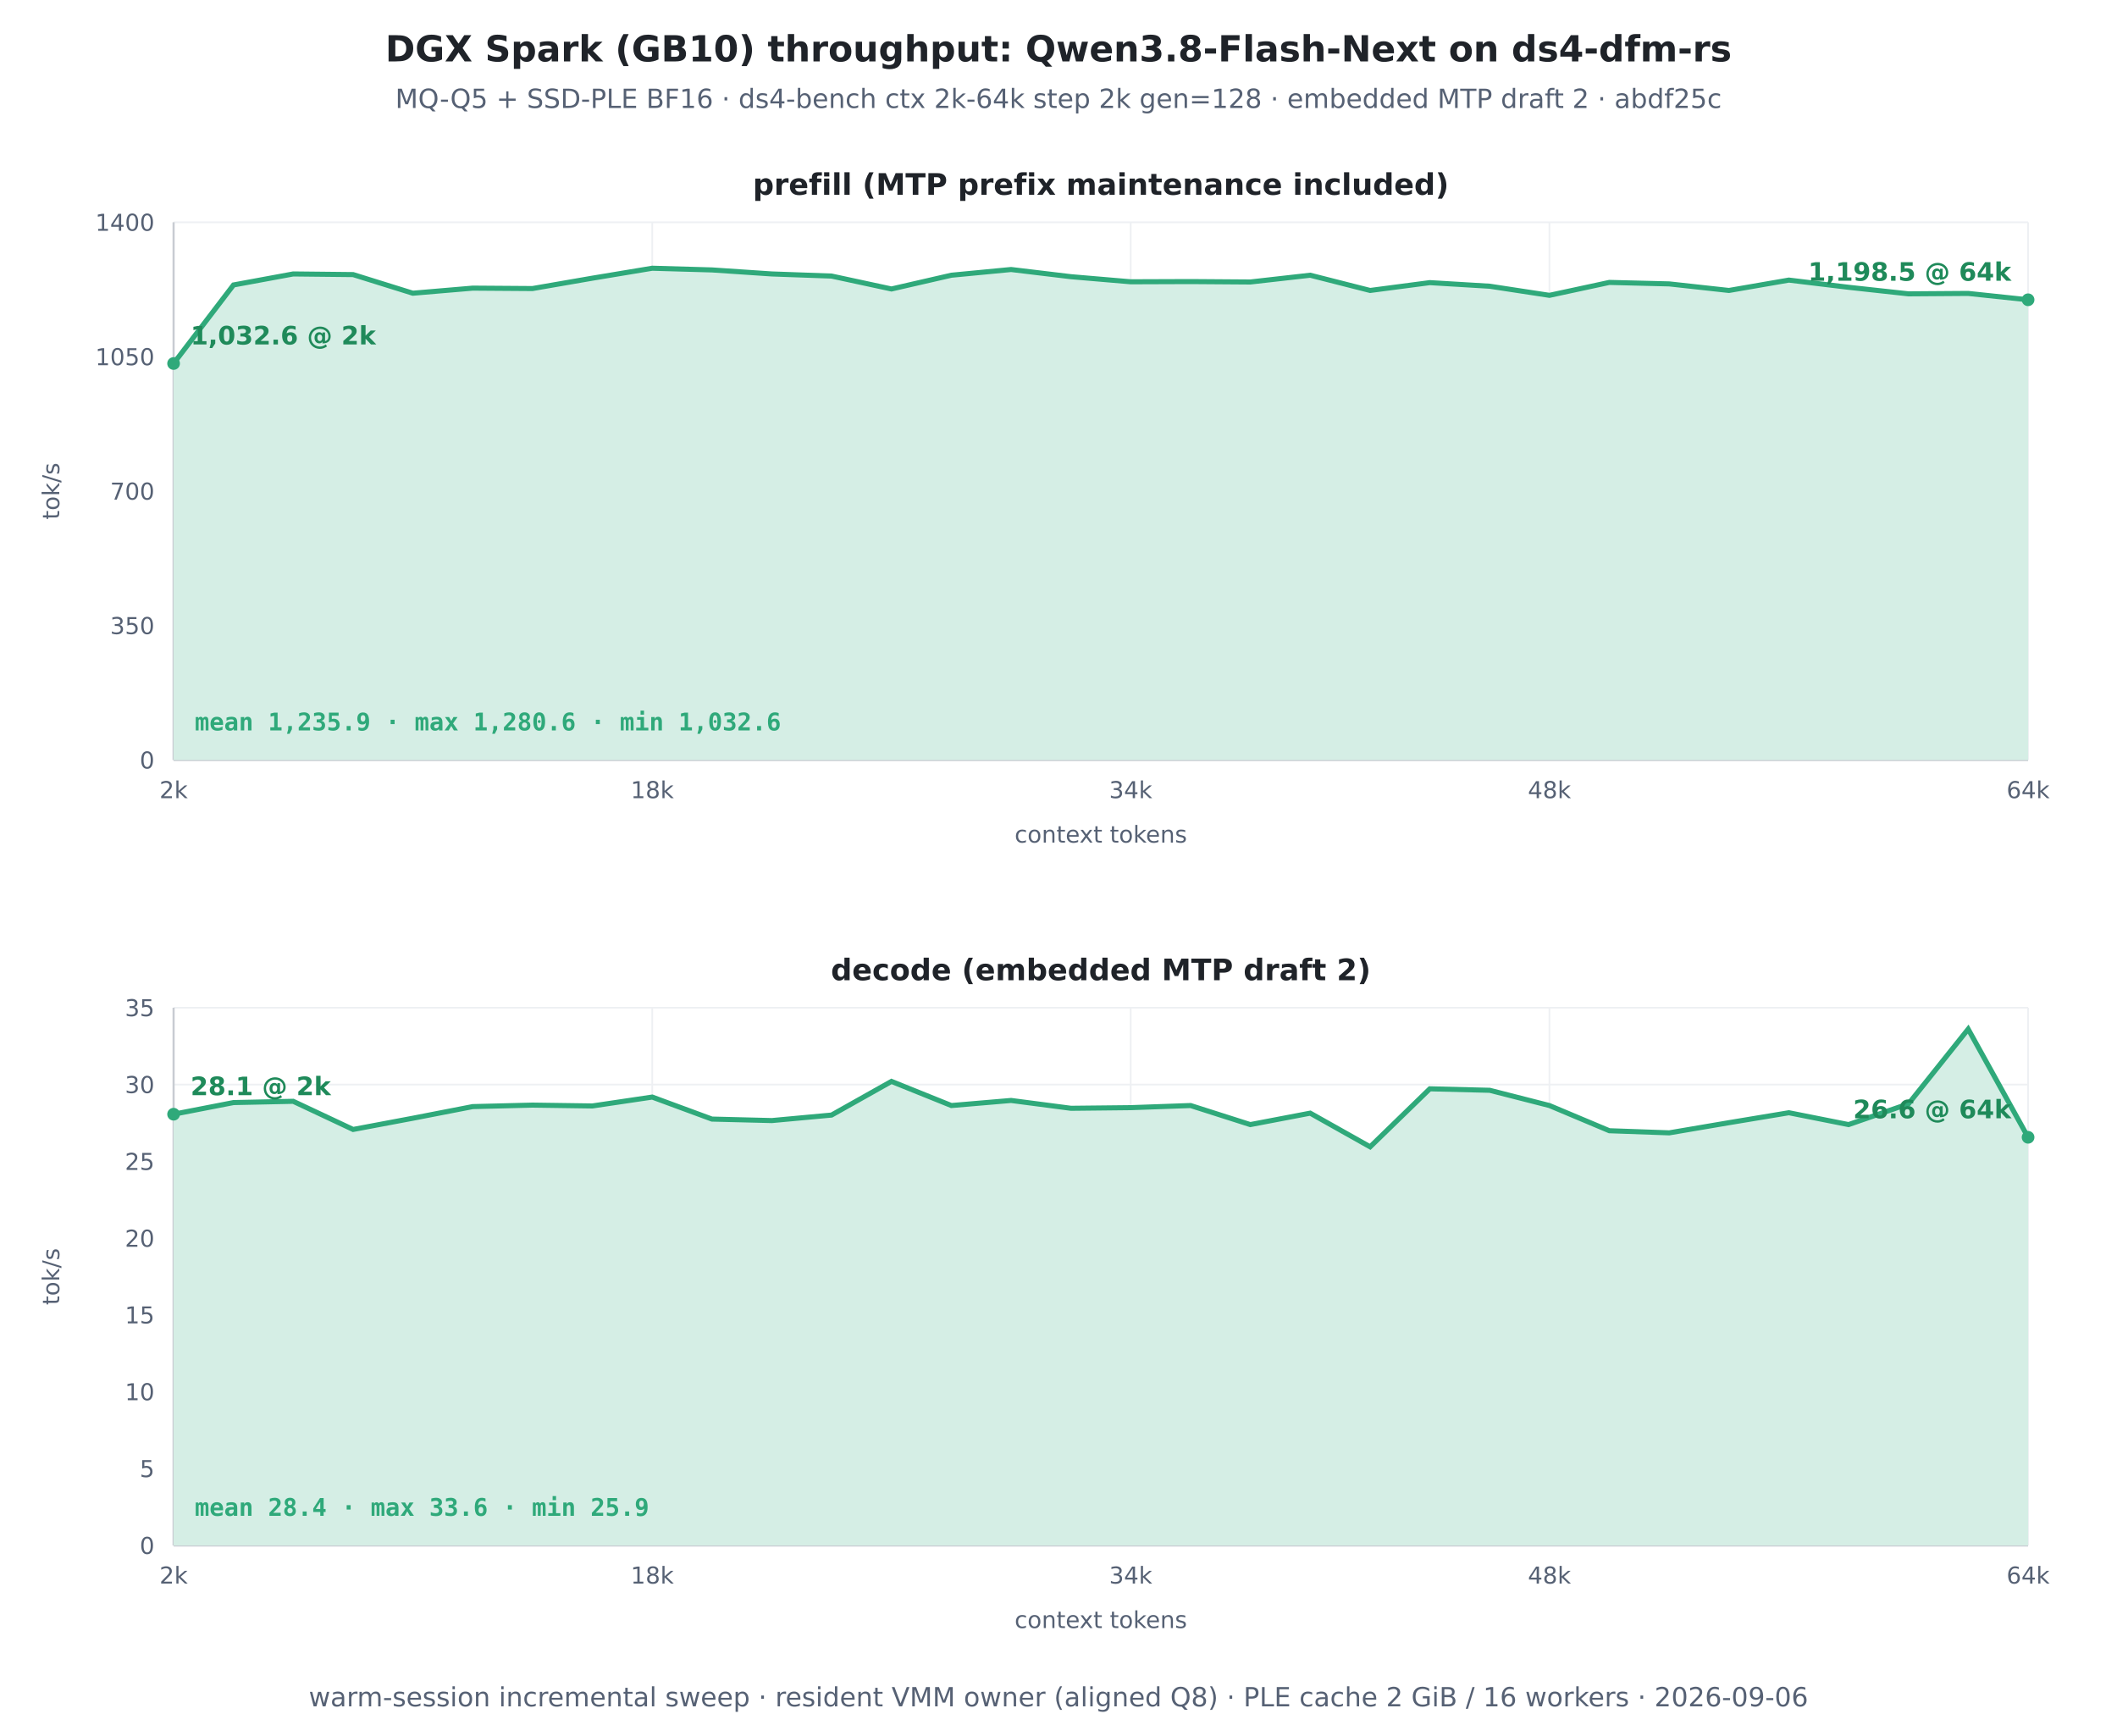
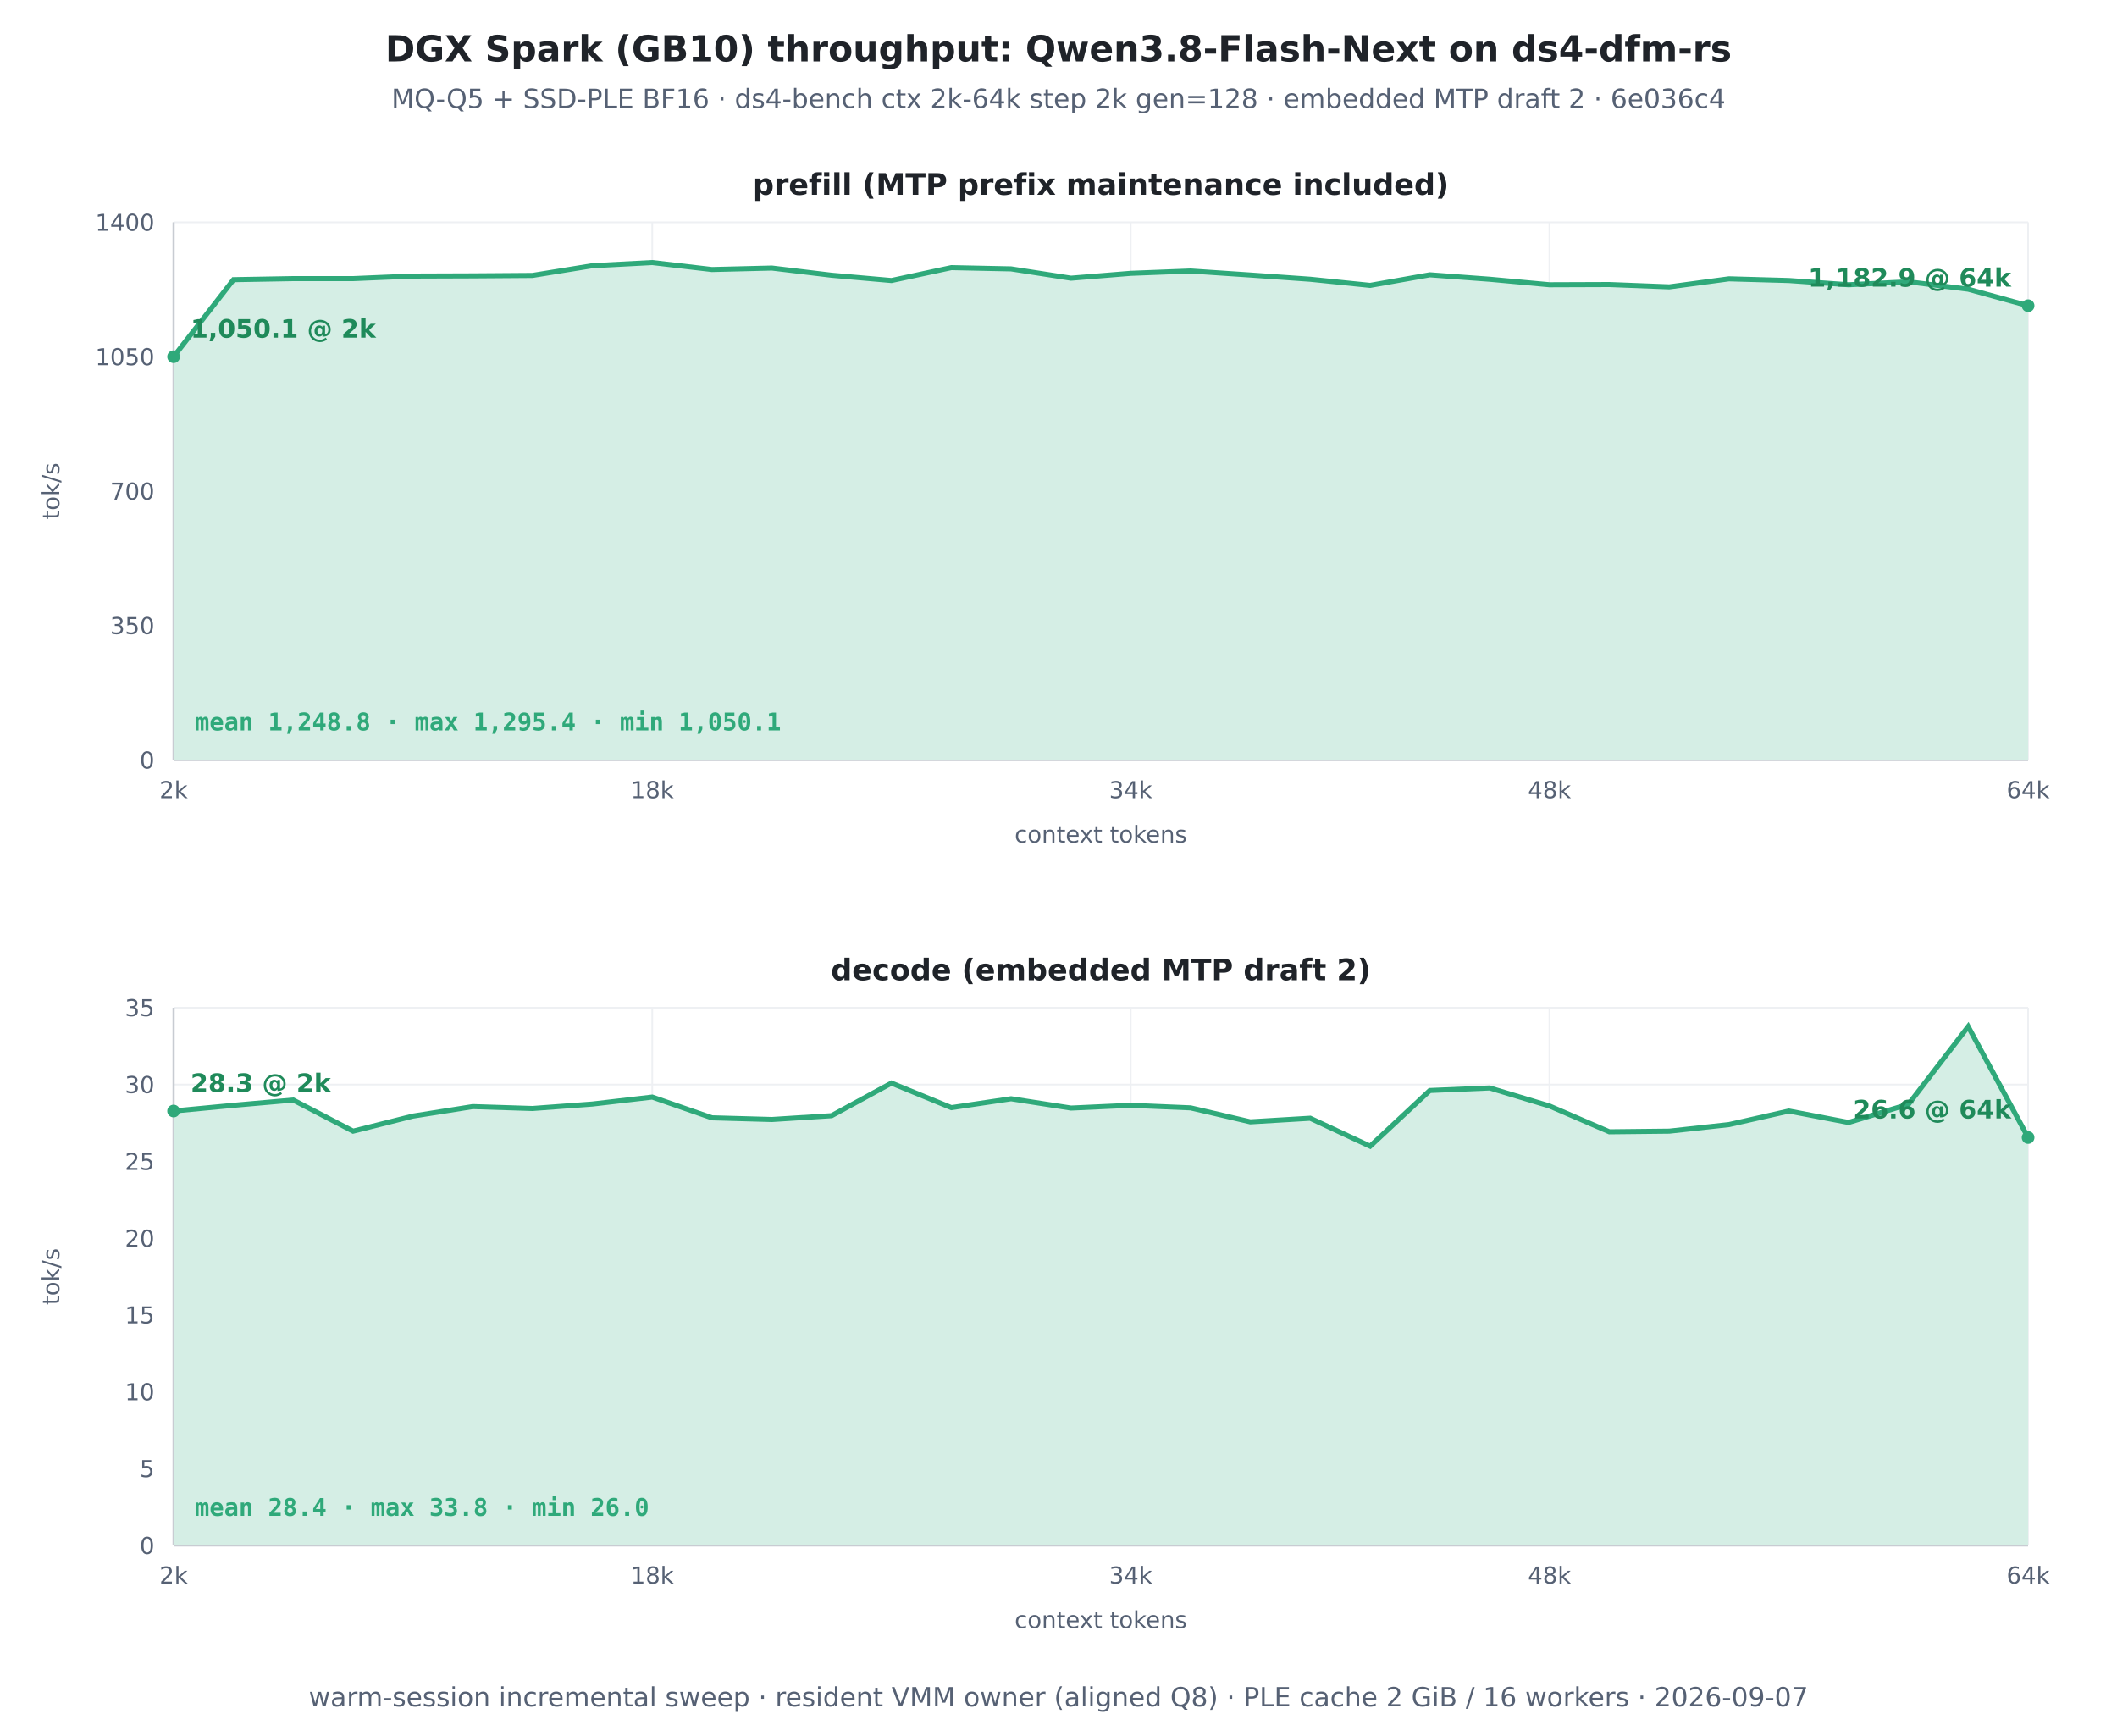
<svg xmlns="http://www.w3.org/2000/svg" viewBox="0 0 1000 820" width="1000" height="820" role="img" aria-label="Qwen3.8 Flash Next long-context prefill and MTP decode throughput on DGX Spark">
  <style>
  .bg { fill: #ffffff; }
  text { font-family: DejaVu Sans, Arial, sans-serif; }
  .title { font-size: 17px; font-weight: 600; fill: #1f2329; }
  .subtitle { font-size: 12.5px; fill: #566174; }
  .panel-title { font-size: 14px; font-weight: 600; fill: #1f2329; }
  .axis-label { font-size: 11px; fill: #566174; }
  .callout { font-size: 12px; font-weight: 700; fill: #1f8a5a; }
  .grid { stroke: #eef0f3; stroke-width: 0.8; }
  .axis { stroke: #c8ccd2; stroke-width: 1; }
  .line-result { fill: none; stroke: #2fa97a; stroke-width: 2.4; }
  .dot-result { fill: #2fa97a; }
  .area { fill: #d5eee5; stroke: none; }
  .stat-result { font-family: DejaVu Sans Mono, monospace; font-size: 11.5px; font-weight: 600; fill: #2fa97a; }
</style>
  <rect class="bg" x="0" y="0" width="1000" height="820" />
  <text class="title" x="500" y="29" text-anchor="middle">DGX Spark (GB10) throughput: Qwen3.8-Flash-Next on ds4-dfm-rs</text>
-   <text class="subtitle" x="500" y="51" text-anchor="middle">MQ-Q5 + SSD-PLE BF16 · ds4-bench ctx 2k-64k step 2k gen=128 · embedded MTP draft 2 · abdf25c</text>
+   <text class="subtitle" x="500" y="51" text-anchor="middle">MQ-Q5 + SSD-PLE BF16 · ds4-bench ctx 2k-64k step 2k gen=128 · embedded MTP draft 2 · 6e036c4</text>
  <line class="grid" x1="82" y1="359.0" x2="958" y2="359.0" />
  <text class="axis-label" x="73" y="363.0" text-anchor="end">0</text>
  <line class="grid" x1="82" y1="295.5" x2="958" y2="295.5" />
  <text class="axis-label" x="73" y="299.5" text-anchor="end">350</text>
  <line class="grid" x1="82" y1="232.0" x2="958" y2="232.0" />
  <text class="axis-label" x="73" y="236.0" text-anchor="end">700</text>
  <line class="grid" x1="82" y1="168.5" x2="958" y2="168.5" />
  <text class="axis-label" x="73" y="172.5" text-anchor="end">1050</text>
  <line class="grid" x1="82" y1="105.0" x2="958" y2="105.0" />
  <text class="axis-label" x="73" y="109.0" text-anchor="end">1400</text>
  <line class="grid" x1="82.0" y1="105" x2="82.0" y2="359" />
  <text class="axis-label" x="82.0" y="377.0" text-anchor="middle">2k</text>
  <line class="grid" x1="308.1" y1="105" x2="308.1" y2="359" />
  <text class="axis-label" x="308.1" y="377.0" text-anchor="middle">18k</text>
  <line class="grid" x1="534.1" y1="105" x2="534.1" y2="359" />
  <text class="axis-label" x="534.1" y="377.0" text-anchor="middle">34k</text>
  <line class="grid" x1="731.9" y1="105" x2="731.9" y2="359" />
  <text class="axis-label" x="731.9" y="377.0" text-anchor="middle">48k</text>
  <line class="grid" x1="958.0" y1="105" x2="958.0" y2="359" />
  <text class="axis-label" x="958.0" y="377.0" text-anchor="middle">64k</text>
  <line class="axis" x1="82" y1="105" x2="82" y2="359" />
  <line class="axis" x1="82" y1="359" x2="958" y2="359" />
  <text class="axis-label" x="28" y="232.0" text-anchor="middle" transform="rotate(-90 28 232.0)">tok/s</text>
  <text class="axis-label" x="520.0" y="398.0" text-anchor="middle">context tokens</text>
  <text class="panel-title" x="520.0" y="92.0" text-anchor="middle">prefill (MTP prefix maintenance included)</text>
-   <polygon class="area" points="82.0,359.0 82.0,171.7 110.3,134.6 138.5,129.4 166.8,129.7 195.0,138.5 223.3,136.1 251.5,136.3 279.8,131.4 308.1,126.7 336.3,127.5 364.6,129.4 392.8,130.4 421.1,136.5 449.4,130.0 477.6,127.3 505.9,130.7 534.1,133.1 562.4,133.0 590.6,133.2 618.9,130.0 647.2,137.2 675.4,133.5 703.7,135.2 731.9,139.5 760.2,133.4 788.5,134.1 816.7,137.2 845.0,132.3 873.2,135.7 901.5,138.8 929.7,138.6 958.0,141.6 958.0,359.0" />
-   <polyline class="line-result" points="82.0,171.7 110.3,134.6 138.5,129.4 166.8,129.7 195.0,138.5 223.3,136.1 251.5,136.3 279.8,131.4 308.1,126.7 336.3,127.5 364.6,129.4 392.8,130.4 421.1,136.5 449.4,130.0 477.6,127.3 505.9,130.7 534.1,133.1 562.4,133.0 590.6,133.2 618.9,130.0 647.2,137.2 675.4,133.5 703.7,135.2 731.9,139.5 760.2,133.4 788.5,134.1 816.7,137.2 845.0,132.3 873.2,135.7 901.5,138.8 929.7,138.6 958.0,141.6" />
-   <circle class="dot-result" cx="82.0" cy="171.7" r="3" />
-   <circle class="dot-result" cx="958.0" cy="141.6" r="3" />
-   <text class="callout" x="90.0" y="162.7">1,032.6 @ 2k</text>
-   <text class="callout" x="950.0" y="132.6" text-anchor="end">1,198.5 @ 64k</text>
-   <text class="stat-result" x="92.0" y="345.0">mean 1,235.9 · max 1,280.6 · min 1,032.6</text>
+   <polygon class="area" points="82.0,359.0 82.0,168.5 110.3,132.1 138.5,131.6 166.8,131.6 195.0,130.4 223.3,130.3 251.5,130.1 279.8,125.5 308.1,124.0 336.3,127.3 364.6,126.6 392.8,130.0 421.1,132.5 449.4,126.4 477.6,127.0 505.9,131.4 534.1,129.1 562.4,128.0 590.6,129.9 618.9,131.9 647.2,134.8 675.4,129.8 703.7,131.9 731.9,134.5 760.2,134.4 788.5,135.5 816.7,131.7 845.0,132.5 873.2,134.5 901.5,133.1 929.7,136.6 958.0,144.4 958.0,359.0" />
+   <polyline class="line-result" points="82.0,168.5 110.3,132.1 138.5,131.6 166.8,131.6 195.0,130.4 223.3,130.3 251.5,130.1 279.8,125.5 308.1,124.0 336.3,127.3 364.6,126.6 392.8,130.0 421.1,132.5 449.4,126.4 477.6,127.0 505.9,131.4 534.1,129.1 562.4,128.0 590.6,129.9 618.9,131.9 647.2,134.8 675.4,129.8 703.7,131.9 731.9,134.5 760.2,134.4 788.5,135.5 816.7,131.7 845.0,132.5 873.2,134.5 901.5,133.1 929.7,136.6 958.0,144.4" />
+   <circle class="dot-result" cx="82.0" cy="168.5" r="3" />
+   <circle class="dot-result" cx="958.0" cy="144.4" r="3" />
+   <text class="callout" x="90.0" y="159.5">1,050.1 @ 2k</text>
+   <text class="callout" x="950.0" y="135.4" text-anchor="end">1,182.9 @ 64k</text>
+   <text class="stat-result" x="92.0" y="345.0">mean 1,248.8 · max 1,295.4 · min 1,050.1</text>
  <line class="grid" x1="82" y1="730.0" x2="958" y2="730.0" />
  <text class="axis-label" x="73" y="734.0" text-anchor="end">0</text>
  <line class="grid" x1="82" y1="693.7" x2="958" y2="693.7" />
  <text class="axis-label" x="73" y="697.7" text-anchor="end">5</text>
  <line class="grid" x1="82" y1="657.4" x2="958" y2="657.4" />
  <text class="axis-label" x="73" y="661.4" text-anchor="end">10</text>
  <line class="grid" x1="82" y1="621.1" x2="958" y2="621.1" />
  <text class="axis-label" x="73" y="625.1" text-anchor="end">15</text>
  <line class="grid" x1="82" y1="584.9" x2="958" y2="584.9" />
  <text class="axis-label" x="73" y="588.9" text-anchor="end">20</text>
  <line class="grid" x1="82" y1="548.6" x2="958" y2="548.6" />
  <text class="axis-label" x="73" y="552.6" text-anchor="end">25</text>
  <line class="grid" x1="82" y1="512.3" x2="958" y2="512.3" />
  <text class="axis-label" x="73" y="516.3" text-anchor="end">30</text>
  <line class="grid" x1="82" y1="476.0" x2="958" y2="476.0" />
  <text class="axis-label" x="73" y="480.0" text-anchor="end">35</text>
  <line class="grid" x1="82.0" y1="476" x2="82.0" y2="730" />
  <text class="axis-label" x="82.0" y="748.0" text-anchor="middle">2k</text>
  <line class="grid" x1="308.1" y1="476" x2="308.1" y2="730" />
  <text class="axis-label" x="308.1" y="748.0" text-anchor="middle">18k</text>
  <line class="grid" x1="534.1" y1="476" x2="534.1" y2="730" />
  <text class="axis-label" x="534.1" y="748.0" text-anchor="middle">34k</text>
  <line class="grid" x1="731.9" y1="476" x2="731.9" y2="730" />
  <text class="axis-label" x="731.9" y="748.0" text-anchor="middle">48k</text>
  <line class="grid" x1="958.0" y1="476" x2="958.0" y2="730" />
  <text class="axis-label" x="958.0" y="748.0" text-anchor="middle">64k</text>
  <line class="axis" x1="82" y1="476" x2="82" y2="730" />
  <line class="axis" x1="82" y1="730" x2="958" y2="730" />
  <text class="axis-label" x="28" y="603.0" text-anchor="middle" transform="rotate(-90 28 603.0)">tok/s</text>
  <text class="axis-label" x="520.0" y="769.0" text-anchor="middle">context tokens</text>
  <text class="panel-title" x="520.0" y="463.0" text-anchor="middle">decode (embedded MTP draft 2)</text>
-   <polygon class="area" points="82.0,730.0 82.0,526.3 110.3,520.8 138.5,520.2 166.8,533.5 195.0,528.2 223.3,522.7 251.5,522.0 279.8,522.4 308.1,518.2 336.3,528.6 364.6,529.3 392.8,526.7 421.1,510.8 449.4,522.2 477.6,519.8 505.9,523.5 534.1,523.2 562.4,522.2 590.6,531.2 618.9,525.8 647.2,541.7 675.4,514.3 703.7,515.0 731.9,522.2 760.2,534.1 788.5,535.1 816.7,530.3 845.0,525.6 873.2,531.2 901.5,521.4 929.7,486.1 958.0,537.2 958.0,730.0" />
-   <polyline class="line-result" points="82.0,526.3 110.3,520.8 138.5,520.2 166.8,533.5 195.0,528.2 223.3,522.7 251.5,522.0 279.8,522.4 308.1,518.2 336.3,528.6 364.6,529.3 392.8,526.7 421.1,510.8 449.4,522.2 477.6,519.8 505.9,523.5 534.1,523.2 562.4,522.2 590.6,531.2 618.9,525.8 647.2,541.7 675.4,514.3 703.7,515.0 731.9,522.2 760.2,534.1 788.5,535.1 816.7,530.3 845.0,525.6 873.2,531.2 901.5,521.4 929.7,486.1 958.0,537.2" />
-   <circle class="dot-result" cx="82.0" cy="526.3" r="3" />
-   <circle class="dot-result" cx="958.0" cy="537.2" r="3" />
-   <text class="callout" x="90.0" y="517.3">28.1 @ 2k</text>
-   <text class="callout" x="950.0" y="528.2" text-anchor="end">26.6 @ 64k</text>
-   <text class="stat-result" x="92.0" y="716.0">mean 28.4 · max 33.6 · min 25.9</text>
-   <text class="subtitle" x="500" y="806" text-anchor="middle">warm-session incremental sweep · resident VMM owner (aligned Q8) · PLE cache 2 GiB / 16 workers · 2026-09-06</text>
+   <polygon class="area" points="82.0,730.0 82.0,524.8 110.3,522.1 138.5,519.6 166.8,534.3 195.0,527.2 223.3,522.7 251.5,523.6 279.8,521.5 308.1,518.2 336.3,528.0 364.6,528.8 392.8,527.0 421.1,511.6 449.4,523.2 477.6,519.0 505.9,523.4 534.1,522.1 562.4,523.3 590.6,529.9 618.9,528.2 647.2,541.4 675.4,515.1 703.7,513.9 731.9,522.4 760.2,534.6 788.5,534.3 816.7,531.2 845.0,524.8 873.2,530.2 901.5,521.6 929.7,484.9 958.0,537.3 958.0,730.0" />
+   <polyline class="line-result" points="82.0,524.8 110.3,522.1 138.5,519.6 166.8,534.3 195.0,527.2 223.3,522.7 251.5,523.6 279.8,521.5 308.1,518.2 336.3,528.0 364.6,528.8 392.8,527.0 421.1,511.6 449.4,523.2 477.6,519.0 505.9,523.4 534.1,522.1 562.4,523.3 590.6,529.9 618.9,528.2 647.2,541.4 675.4,515.1 703.7,513.9 731.9,522.4 760.2,534.6 788.5,534.3 816.7,531.2 845.0,524.8 873.2,530.2 901.5,521.6 929.7,484.9 958.0,537.3" />
+   <circle class="dot-result" cx="82.0" cy="524.8" r="3" />
+   <circle class="dot-result" cx="958.0" cy="537.3" r="3" />
+   <text class="callout" x="90.0" y="515.8">28.3 @ 2k</text>
+   <text class="callout" x="950.0" y="528.3" text-anchor="end">26.6 @ 64k</text>
+   <text class="stat-result" x="92.0" y="716.0">mean 28.4 · max 33.8 · min 26.0</text>
+   <text class="subtitle" x="500" y="806" text-anchor="middle">warm-session incremental sweep · resident VMM owner (aligned Q8) · PLE cache 2 GiB / 16 workers · 2026-09-07</text>
</svg>
